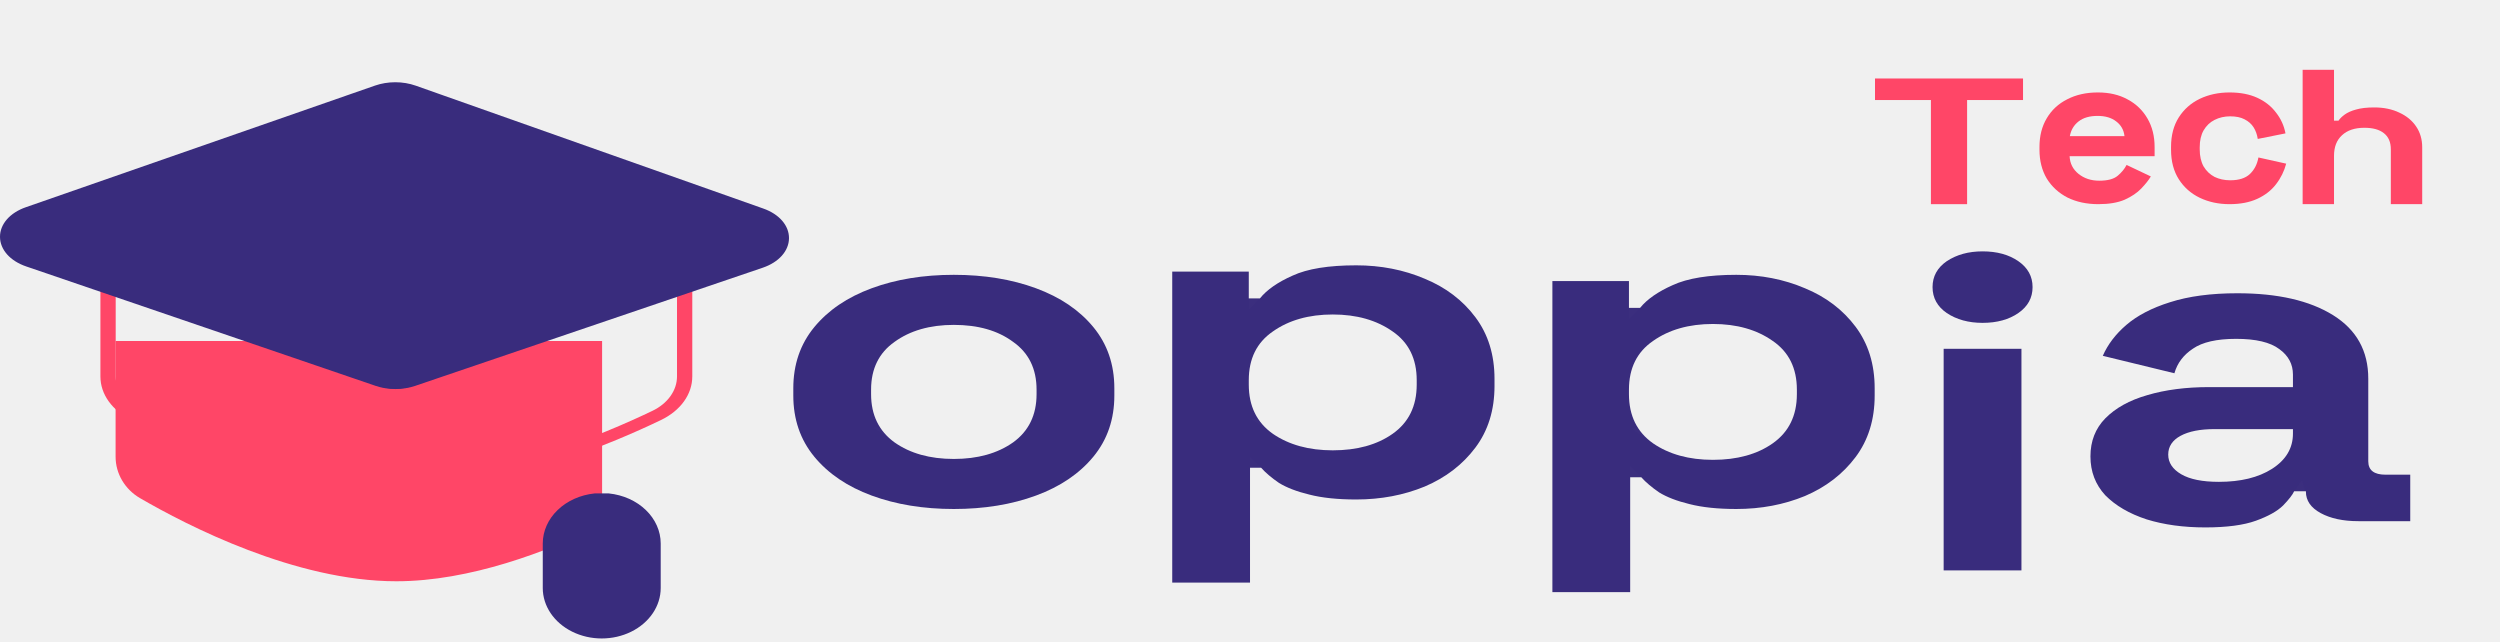
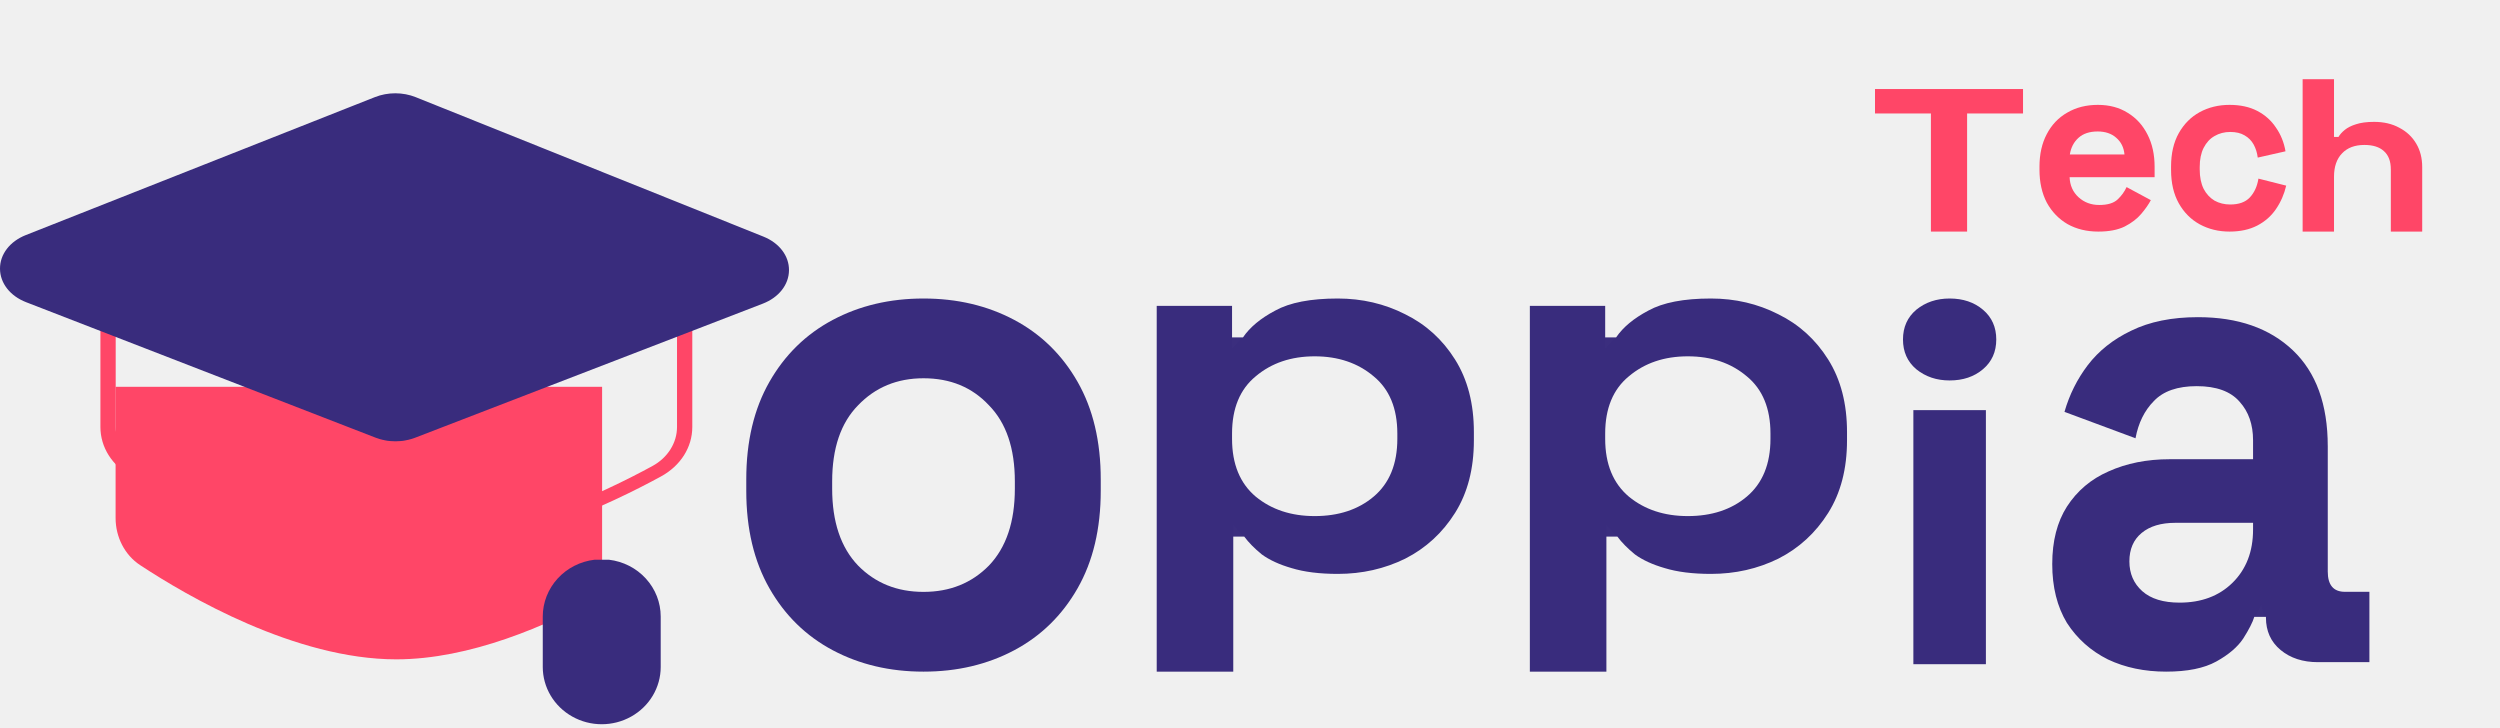
- <svg xmlns="http://www.w3.org/2000/svg" width="152" height="39" viewBox="0 0 152 39" fill="none">
-   <path d="M36.608 20.733V31.918C33.273 33.541 28.563 35.341 24.093 35.341C17.966 35.341 11.39 31.959 8.515 30.288C7.59 29.75 7.028 28.795 7.028 27.768V20.733H36.608Z" fill="#FF4667" />
-   <path d="M36.155 30C35.286 30.09 34.485 30.449 33.904 31.01C33.322 31.571 33.001 32.294 33 33.044V35.749C33 36.846 33.683 37.859 34.793 38.407C35.902 38.956 37.269 38.956 38.378 38.407C39.487 37.859 40.171 36.846 40.171 35.749V33.044C40.17 32.294 39.849 31.571 39.267 31.01C38.686 30.449 37.885 30.09 37.016 30" fill="#392C7D" />
-   <path d="M41.162 17.081V22.888C41.162 23.739 40.6 24.529 39.675 24.975C36.801 26.359 30.226 29.161 24.098 29.161C17.971 29.161 11.395 26.359 8.521 24.975C7.596 24.529 7.034 23.739 7.034 22.888V17.081H41.162ZM42.091 16.406H6.105V22.888C6.105 23.973 6.817 24.964 8.008 25.538C9.522 26.267 11.916 27.322 14.72 28.206C18.148 29.288 21.303 29.836 24.098 29.836C26.893 29.836 30.048 29.288 33.477 28.206C36.281 27.322 38.674 26.267 40.188 25.538C41.38 24.964 42.091 23.973 42.091 22.888V16.406Z" fill="#FF4667" />
-   <path d="M45.778 16.311L25.14 23.453C24.445 23.694 23.638 23.693 22.944 23.452L2.193 16.232C0.27 15.563 0.259 13.575 2.176 12.895L22.916 5.54C23.626 5.288 24.456 5.29 25.165 5.545L45.814 12.977C47.721 13.664 47.7 15.646 45.778 16.311Z" fill="#392C7D" />
-   <path d="M24.033 5.663C24.318 5.663 24.602 5.709 24.864 5.802L46.002 13.275C47.401 13.77 47.386 15.199 45.976 15.679L24.846 22.861C24.592 22.948 24.317 22.991 24.042 22.991C23.765 22.991 23.489 22.948 23.234 22.86L1.992 15.601C0.58 15.118 0.573 13.685 1.979 13.195L23.213 5.798C23.472 5.708 23.753 5.663 24.033 5.663ZM24.033 5C23.61 5 23.186 5.07 22.806 5.202L1.572 12.599C0.598 12.938 -0.004 13.63 2.04246e-05 14.403C0.004 15.177 0.614 15.865 1.591 16.199L22.833 23.458C23.208 23.587 23.626 23.654 24.042 23.654C24.455 23.654 24.872 23.587 25.245 23.46L46.375 16.277C47.351 15.945 47.963 15.26 47.971 14.488C47.979 13.716 47.383 13.024 46.414 12.681L25.276 5.208C24.892 5.072 24.462 5 24.033 5Z" fill="#392C7D" />
-   <path d="M57.992 30.947C56.141 30.947 54.477 30.675 53 30.131C51.524 29.588 50.36 28.8 49.509 27.768C48.658 26.735 48.233 25.494 48.233 24.045V23.611C48.233 22.162 48.658 20.921 49.509 19.888C50.36 18.856 51.524 18.068 53 17.525C54.477 16.981 56.141 16.709 57.992 16.709C59.844 16.709 61.508 16.981 62.985 17.525C64.461 18.068 65.625 18.856 66.476 19.888C67.327 20.921 67.752 22.162 67.752 23.611V24.045C67.752 25.494 67.327 26.735 66.476 27.768C65.625 28.8 64.461 29.588 62.985 30.131C61.508 30.675 59.844 30.947 57.992 30.947ZM57.992 27.904C59.444 27.904 60.645 27.568 61.596 26.898C62.547 26.21 63.023 25.232 63.023 23.964V23.692C63.023 22.424 62.547 21.455 61.596 20.785C60.67 20.097 59.469 19.753 57.992 19.753C56.541 19.753 55.34 20.097 54.389 20.785C53.438 21.455 52.962 22.424 52.962 23.692V23.964C52.962 25.232 53.438 26.21 54.389 26.898C55.34 27.568 56.541 27.904 57.992 27.904Z" fill="#392C7D" />
-   <path d="M57.993 16.209C59.893 16.209 61.617 16.488 63.158 17.055C64.703 17.624 65.945 18.459 66.862 19.571C67.793 20.7 68.252 22.056 68.252 23.611V24.045C68.252 25.6 67.793 26.956 66.862 28.085C65.945 29.198 64.703 30.032 63.158 30.601C61.617 31.168 59.893 31.447 57.993 31.447C56.092 31.447 54.368 31.168 52.828 30.601C51.283 30.032 50.04 29.198 49.123 28.085C48.193 26.956 47.733 25.6 47.733 24.045V23.611C47.733 22.056 48.193 20.7 49.123 19.571C50.04 18.459 51.283 17.624 52.828 17.055C54.368 16.488 56.092 16.209 57.993 16.209ZM57.993 20.252C56.621 20.252 55.529 20.577 54.682 21.19L54.677 21.194C53.873 21.761 53.462 22.57 53.462 23.692V23.963C53.462 25.086 53.873 25.907 54.682 26.493H54.681C55.528 27.088 56.621 27.404 57.993 27.404C59.364 27.404 60.456 27.088 61.303 26.493L61.45 26.38C62.162 25.803 62.523 25.016 62.523 23.963V23.692C62.523 22.57 62.113 21.761 61.308 21.194L61.297 21.186V21.185C60.479 20.577 59.391 20.252 57.993 20.252Z" stroke="white" stroke-opacity="0.01" />
-   <path d="M71.272 35.423V16.512H75.926V18.143H76.602C77.027 17.617 77.69 17.155 78.591 16.757C79.492 16.34 80.781 16.132 82.458 16.132C83.959 16.132 85.348 16.404 86.624 16.947C87.9 17.473 88.927 18.251 89.702 19.284C90.478 20.316 90.866 21.566 90.866 23.033V23.468C90.866 24.935 90.478 26.185 89.702 27.217C88.927 28.25 87.9 29.038 86.624 29.581C85.348 30.106 83.959 30.369 82.458 30.369C81.332 30.369 80.381 30.27 79.605 30.07C78.854 29.889 78.241 29.654 77.766 29.364C77.315 29.056 76.952 28.748 76.677 28.44H76.001V35.423H71.272ZM81.031 27.38C82.508 27.38 83.721 27.045 84.672 26.375C85.648 25.687 86.136 24.691 86.136 23.386V23.115C86.136 21.811 85.648 20.823 84.672 20.153C83.696 19.465 82.483 19.121 81.031 19.121C79.58 19.121 78.366 19.465 77.39 20.153C76.414 20.823 75.926 21.811 75.926 23.115V23.386C75.926 24.691 76.414 25.687 77.39 26.375C78.366 27.045 79.58 27.38 81.031 27.38Z" fill="#392C7D" />
-   <path d="M82.458 15.632C84.019 15.632 85.472 15.915 86.814 16.485H86.814C88.168 17.042 89.269 17.874 90.103 18.984C90.952 20.114 91.366 21.474 91.366 23.033V23.468C91.366 25.028 90.952 26.387 90.103 27.518C89.27 28.626 88.171 29.466 86.82 30.041L86.814 30.043C85.473 30.595 84.019 30.869 82.458 30.869C81.305 30.869 80.309 30.768 79.481 30.555V30.554C78.7 30.365 78.037 30.114 77.505 29.79L77.494 29.784L77.483 29.777C77.104 29.517 76.776 29.251 76.501 28.978V35.923H70.772V16.013H76.426V17.588C76.908 17.087 77.569 16.663 78.382 16.303L78.573 16.22C79.552 15.817 80.859 15.632 82.458 15.632ZM81.031 19.62C79.661 19.62 78.553 19.945 77.679 20.562L77.673 20.566C76.848 21.132 76.426 21.956 76.426 23.114V23.386C76.426 24.545 76.849 25.381 77.679 25.966H77.678C78.552 26.565 79.66 26.88 81.031 26.88C82.432 26.88 83.537 26.562 84.384 25.966C85.213 25.381 85.637 24.545 85.637 23.386V23.114C85.637 21.956 85.214 21.132 84.39 20.566L84.384 20.562C83.509 19.945 82.402 19.62 81.031 19.62Z" stroke="white" stroke-opacity="0.01" />
-   <path d="M94.385 36V17.09H99.04V18.72H99.715C100.141 18.195 100.804 17.733 101.705 17.334C102.606 16.918 103.894 16.709 105.571 16.709C107.073 16.709 108.462 16.981 109.738 17.525C111.014 18.05 112.04 18.829 112.816 19.861C113.592 20.894 113.98 22.143 113.98 23.611V24.045C113.98 25.512 113.592 26.762 112.816 27.795C112.04 28.827 111.014 29.615 109.738 30.159C108.462 30.684 107.073 30.947 105.571 30.947C104.445 30.947 103.494 30.847 102.718 30.648C101.968 30.466 101.354 30.231 100.879 29.941C100.429 29.633 100.066 29.325 99.79 29.017H99.115V36H94.385ZM104.145 27.958C105.621 27.958 106.835 27.623 107.786 26.953C108.762 26.264 109.25 25.268 109.25 23.964V23.692C109.25 22.388 108.762 21.401 107.786 20.731C106.81 20.042 105.596 19.698 104.145 19.698C102.693 19.698 101.48 20.042 100.504 20.731C99.528 21.401 99.04 22.388 99.04 23.692V23.964C99.04 25.268 99.528 26.264 100.504 26.953C101.48 27.623 102.693 27.958 104.145 27.958Z" fill="#392C7D" />
-   <path d="M105.572 16.209C107.132 16.209 108.586 16.492 109.927 17.062H109.928C111.281 17.619 112.383 18.452 113.216 19.561C114.065 20.692 114.48 22.051 114.48 23.611V24.045C114.48 25.605 114.066 26.965 113.216 28.095C112.384 29.203 111.285 30.044 109.934 30.619L109.928 30.621C108.586 31.173 107.132 31.447 105.572 31.447C104.419 31.447 103.423 31.345 102.594 31.132V31.131C101.814 30.943 101.15 30.692 100.618 30.368L100.608 30.362L100.597 30.354C100.218 30.095 99.889 29.828 99.615 29.555V36.501H93.885V16.59H99.539V18.166C100.021 17.665 100.683 17.241 101.495 16.88L101.687 16.797C102.665 16.395 103.973 16.209 105.572 16.209ZM104.145 20.198C102.774 20.198 101.667 20.522 100.792 21.139L100.786 21.143C99.962 21.709 99.539 22.533 99.539 23.692V23.963C99.539 25.122 99.963 25.959 100.792 26.544H100.791C101.666 27.143 102.774 27.457 104.145 27.457C105.546 27.457 106.651 27.14 107.497 26.544C108.327 25.959 108.75 25.122 108.75 23.963V23.692C108.75 22.533 108.328 21.709 107.503 21.143L107.497 21.139C106.622 20.522 105.515 20.198 104.145 20.198Z" stroke="white" stroke-opacity="0.01" />
-   <path d="M118.174 34.682V21.206H122.904V34.682H118.174ZM120.539 19.63C119.688 19.63 118.963 19.431 118.362 19.032C117.786 18.634 117.499 18.109 117.499 17.456C117.499 16.805 117.786 16.279 118.362 15.881C118.963 15.482 119.688 15.283 120.539 15.283C121.415 15.283 122.141 15.482 122.716 15.881C123.292 16.279 123.58 16.805 123.58 17.456C123.58 18.109 123.292 18.634 122.716 19.032C122.141 19.431 121.415 19.63 120.539 19.63Z" fill="#392C7D" />
-   <path d="M123.404 20.706V35.182H117.674V20.706H123.404ZM120.539 14.783C121.49 14.783 122.323 15 123.001 15.47C123.699 15.953 124.08 16.627 124.08 17.457C124.08 18.287 123.699 18.959 123.001 19.443C122.323 19.913 121.491 20.131 120.539 20.131C119.608 20.131 118.782 19.911 118.086 19.449L118.078 19.443C117.379 18.959 116.999 18.287 116.999 17.457C116.999 16.627 117.379 15.953 118.078 15.47L118.086 15.464L118.353 15.303C118.99 14.951 119.724 14.783 120.539 14.783Z" stroke="white" stroke-opacity="0.01" />
-   <path d="M134.081 32.067C132.754 32.067 131.566 31.904 130.515 31.578C129.464 31.234 128.625 30.745 128 30.111C127.399 29.459 127.099 28.671 127.099 27.747C127.099 26.823 127.399 26.054 128 25.438C128.625 24.804 129.476 24.333 130.552 24.025C131.653 23.699 132.905 23.536 134.306 23.536H139.411V22.775C139.411 22.141 139.136 21.625 138.585 21.227C138.035 20.81 137.159 20.602 135.958 20.602C134.781 20.602 133.906 20.801 133.33 21.199C132.754 21.58 132.379 22.078 132.204 22.694L127.85 21.634C128.15 20.946 128.625 20.321 129.276 19.759C129.952 19.18 130.84 18.718 131.941 18.374C133.067 18.012 134.431 17.83 136.033 17.83C138.485 17.83 140.425 18.274 141.851 19.162C143.277 20.049 143.991 21.335 143.991 23.02V28.046C143.991 28.59 144.341 28.861 145.042 28.861H146.543V31.687H143.39C142.464 31.687 141.701 31.524 141.1 31.198C140.5 30.872 140.199 30.437 140.199 29.894V29.867H139.486C139.386 30.084 139.161 30.374 138.81 30.736C138.46 31.08 137.91 31.388 137.159 31.66C136.408 31.931 135.382 32.067 134.081 32.067ZM134.907 29.296C136.233 29.296 137.309 29.033 138.135 28.508C138.986 27.965 139.411 27.249 139.411 26.362V26.09H134.644C133.768 26.09 133.08 26.226 132.579 26.497C132.079 26.769 131.828 27.15 131.828 27.639C131.828 28.128 132.091 28.526 132.617 28.834C133.142 29.142 133.906 29.296 134.907 29.296Z" fill="#392C7D" />
-   <path d="M136.032 17.33C138.538 17.33 140.581 17.783 142.115 18.738C143.689 19.717 144.49 21.163 144.49 23.02V28.046C144.49 28.201 144.534 28.242 144.56 28.262C144.609 28.3 144.742 28.361 145.041 28.362H147.043V32.187H143.39C142.409 32.187 141.557 32.014 140.861 31.637C140.305 31.335 139.91 30.915 139.763 30.375C139.613 30.595 139.411 30.834 139.17 31.083L139.161 31.093C138.737 31.509 138.11 31.848 137.329 32.13C136.501 32.43 135.408 32.568 134.081 32.568C132.715 32.568 131.474 32.4 130.366 32.056L130.359 32.054V32.053C129.251 31.69 128.337 31.165 127.644 30.462L127.638 30.456L127.632 30.45C126.943 29.701 126.599 28.791 126.599 27.747C126.599 26.704 126.943 25.806 127.642 25.089L127.644 25.087C128.342 24.379 129.274 23.871 130.41 23.545L130.851 23.425C131.252 23.325 131.67 23.245 132.104 23.184L132.086 23.18L127.732 22.12L127.153 21.98L127.391 21.434C127.725 20.668 128.25 19.984 128.949 19.381L128.95 19.38C129.69 18.746 130.642 18.256 131.788 17.898L132.245 17.764C133.336 17.472 134.601 17.33 136.032 17.33ZM134.644 26.59C133.81 26.59 133.216 26.721 132.818 26.937C132.446 27.138 132.328 27.367 132.328 27.639C132.328 27.905 132.454 28.159 132.869 28.403C133.284 28.645 133.943 28.796 134.906 28.796C136.17 28.796 137.144 28.545 137.866 28.086C138.514 27.672 138.834 27.179 138.898 26.59H134.644ZM135.957 21.102C134.821 21.102 134.067 21.297 133.614 21.611L133.606 21.616C133.121 21.936 132.825 22.339 132.685 22.83L132.601 23.122C133.145 23.065 133.714 23.036 134.306 23.036H138.911V22.776C138.911 22.315 138.724 21.944 138.292 21.631L138.283 21.625C137.863 21.308 137.121 21.102 135.957 21.102Z" stroke="white" stroke-opacity="0.01" />
-   <path d="M117.4 12.413V6.082H114V4.772H123V6.082H119.6V12.413H117.4Z" fill="#FF4667" />
-   <path d="M127.579 12.413C126.873 12.413 126.247 12.279 125.703 12.011C125.169 11.735 124.749 11.35 124.444 10.858C124.148 10.357 124 9.769 124 9.095V8.939C124 8.265 124.148 7.682 124.444 7.189C124.74 6.688 125.155 6.304 125.689 6.036C126.224 5.759 126.844 5.621 127.55 5.621C128.247 5.621 128.853 5.763 129.368 6.049C129.883 6.325 130.284 6.714 130.571 7.215C130.857 7.708 131 8.283 131 8.939V9.497H125.832C125.851 9.937 126.033 10.296 126.376 10.573C126.72 10.849 127.14 10.987 127.636 10.987C128.142 10.987 128.514 10.888 128.753 10.689C128.991 10.491 129.172 10.27 129.297 10.028L130.771 10.728C130.637 10.953 130.442 11.199 130.184 11.467C129.936 11.726 129.602 11.951 129.182 12.141C128.762 12.323 128.228 12.413 127.579 12.413ZM125.847 8.278H129.168C129.13 7.907 128.963 7.608 128.667 7.384C128.38 7.159 128.003 7.047 127.536 7.047C127.049 7.047 126.663 7.159 126.376 7.384C126.09 7.608 125.913 7.907 125.847 8.278Z" fill="#FF4667" />
-   <path d="M135.555 12.413C134.891 12.413 134.287 12.284 133.743 12.024C133.208 11.765 132.784 11.389 132.47 10.897C132.157 10.404 132 9.808 132 9.108V8.926C132 8.226 132.157 7.63 132.47 7.137C132.784 6.645 133.208 6.269 133.743 6.01C134.287 5.75 134.891 5.621 135.555 5.621C136.21 5.621 136.773 5.729 137.243 5.945C137.713 6.161 138.092 6.459 138.377 6.839C138.673 7.211 138.866 7.634 138.958 8.11L137.271 8.447C137.234 8.187 137.151 7.954 137.022 7.747C136.893 7.539 136.708 7.375 136.468 7.254C136.238 7.133 135.947 7.073 135.597 7.073C135.246 7.073 134.928 7.146 134.642 7.293C134.366 7.431 134.144 7.643 133.978 7.928C133.821 8.205 133.743 8.546 133.743 8.952V9.082C133.743 9.488 133.821 9.834 133.978 10.119C134.144 10.396 134.366 10.607 134.642 10.754C134.928 10.892 135.246 10.961 135.597 10.961C136.123 10.961 136.519 10.836 136.787 10.586C137.063 10.326 137.238 9.989 137.312 9.574L139 9.95C138.88 10.408 138.673 10.828 138.377 11.208C138.092 11.579 137.713 11.873 137.243 12.089C136.773 12.305 136.21 12.413 135.555 12.413Z" fill="#FF4667" />
-   <path d="M140 12.413V4.245H141.908V7.338H142.181C142.262 7.213 142.388 7.089 142.56 6.964C142.731 6.84 142.958 6.739 143.241 6.661C143.534 6.575 143.903 6.532 144.347 6.532C144.932 6.532 145.442 6.637 145.877 6.847C146.321 7.05 146.664 7.334 146.907 7.699C147.149 8.057 147.27 8.477 147.27 8.959V12.413H145.362V9.076C145.362 8.64 145.22 8.314 144.938 8.096C144.665 7.878 144.271 7.769 143.756 7.769C143.171 7.769 142.716 7.921 142.393 8.224C142.07 8.52 141.908 8.936 141.908 9.473V12.413H140Z" fill="#FF4667" />
+ <svg xmlns="http://www.w3.org/2000/svg" width="134" height="39" viewBox="0 0 134 39" fill="none">
+   <path d="M32.273 20.733V31.918C29.332 33.541 25.181 35.341 21.24 35.341C15.838 35.341 10.041 31.959 7.507 30.288C6.691 29.75 6.196 28.795 6.196 27.768V20.733H32.273Z" fill="#FF4667" />
+   <path d="M31.874 30C31.107 30.09 30.401 30.449 29.889 31.01C29.377 31.571 29.093 32.294 29.092 33.044V35.749C29.092 36.846 29.695 37.859 30.673 38.407C31.651 38.956 32.856 38.956 33.834 38.407C34.812 37.859 35.414 36.846 35.414 35.749V33.044C35.413 32.294 35.13 31.571 34.617 31.01C34.105 30.449 33.399 30.09 32.633 30" fill="#392C7D" />
+   <path d="M36.288 17.081V22.888C36.288 23.739 35.792 24.529 34.977 24.975C32.443 26.359 26.646 29.161 21.244 29.161C15.843 29.161 10.046 26.359 7.512 24.975C6.696 24.529 6.201 23.739 6.201 22.888V17.081H36.288ZM37.107 16.406H5.382V22.888C5.382 23.973 6.009 24.964 7.06 25.538C8.395 26.267 10.505 27.322 12.977 28.206C15.999 29.288 18.781 29.836 21.244 29.836C23.708 29.836 26.49 29.288 29.512 28.206C31.984 27.322 34.094 26.267 35.429 25.538C36.48 24.964 37.107 23.973 37.107 22.888V16.406Z" fill="#FF4667" />
+   <path d="M40.357 16.311L22.163 23.453C21.55 23.694 20.839 23.693 20.227 23.452L1.933 16.232C0.238 15.563 0.229 13.575 1.918 12.895L20.202 5.54C20.828 5.288 21.56 5.29 22.185 5.545L40.389 12.977C42.07 13.664 42.051 15.646 40.357 16.311Z" fill="#392C7D" />
+   <path d="M21.187 5.663C21.438 5.663 21.689 5.709 21.919 5.802L40.554 13.275C41.788 13.77 41.775 15.199 40.531 15.679L21.904 22.861C21.68 22.948 21.437 22.991 21.195 22.991C20.951 22.991 20.708 22.948 20.483 22.86L1.756 15.601C0.511 15.118 0.505 13.685 1.745 13.195L20.464 5.798C20.692 5.708 20.94 5.663 21.187 5.663ZM21.187 5C20.814 5 20.44 5.07 20.105 5.202L1.386 12.599C0.527 12.938 -0.004 13.63 1.80059e-05 14.403C0.004 15.177 0.541 15.865 1.403 16.199L20.129 23.458C20.46 23.587 20.828 23.654 21.195 23.654C21.559 23.654 21.926 23.587 22.256 23.46L40.883 16.277C41.744 15.945 42.283 15.26 42.29 14.488C42.298 13.716 41.772 13.024 40.917 12.681L22.283 5.208C21.944 5.072 21.565 5 21.187 5Z" fill="#392C7D" />
+   <path d="M49.5 36C47.697 36 46.078 35.618 44.64 34.855C43.203 34.092 42.071 32.985 41.242 31.534C40.414 30.084 40 28.341 40 26.305V25.695C40 23.659 40.414 21.916 41.242 20.466C42.071 19.015 43.203 17.908 44.64 17.145C46.078 16.382 47.697 16 49.5 16C51.303 16 52.922 16.382 54.36 17.145C55.797 17.908 56.929 19.015 57.758 20.466C58.586 21.916 59 23.659 59 25.695V26.305C59 28.341 58.586 30.084 57.758 31.534C56.929 32.985 55.797 34.092 54.36 34.855C52.922 35.618 51.303 36 49.5 36ZM49.5 31.725C50.913 31.725 52.082 31.255 53.008 30.313C53.933 29.346 54.396 27.972 54.396 26.191V25.809C54.396 24.028 53.933 22.667 53.008 21.725C52.106 20.758 50.937 20.275 49.5 20.275C48.087 20.275 46.918 20.758 45.992 21.725C45.067 22.667 44.604 24.028 44.604 25.809V26.191C44.604 27.972 45.067 29.346 45.992 30.313C46.918 31.255 48.087 31.725 49.5 31.725Z" fill="#392C7D" />
+   <path d="M49.5 15.5C51.375 15.5 53.077 15.898 54.594 16.703C56.117 17.512 57.318 18.688 58.191 20.218C59.071 21.759 59.5 23.591 59.5 25.694V26.306C59.5 28.409 59.071 30.241 58.191 31.782C57.318 33.312 56.117 34.488 54.594 35.297C53.077 36.102 51.375 36.5 49.5 36.5C47.625 36.5 45.923 36.102 44.406 35.297C42.883 34.488 41.682 33.312 40.809 31.782C39.929 30.241 39.5 28.409 39.5 26.306V25.694C39.5 23.591 39.929 21.759 40.809 20.218C41.682 18.688 42.883 17.512 44.406 16.703C45.923 15.898 47.625 15.5 49.5 15.5ZM49.5 20.774C48.295 20.774 47.309 21.156 46.511 21.914L46.349 22.076C45.544 22.895 45.103 24.113 45.103 25.81V26.19C45.103 27.886 45.543 29.12 46.353 29.967H46.352C47.176 30.803 48.213 31.226 49.5 31.226C50.787 31.226 51.823 30.802 52.647 29.967C53.457 29.12 53.897 27.886 53.897 26.19V25.81C53.897 24.113 53.456 22.895 52.651 22.076L52.642 22.066C51.844 21.21 50.812 20.774 49.5 20.774Z" stroke="white" stroke-opacity="0.01" />
+   <path d="M62 36V16.394H66.038V18.084H66.624C66.994 17.54 67.569 17.061 68.351 16.648C69.132 16.216 70.25 16 71.705 16C73.008 16 74.213 16.282 75.32 16.845C76.427 17.39 77.317 18.197 77.99 19.268C78.663 20.338 79 21.634 79 23.155V23.606C79 25.127 78.663 26.422 77.99 27.493C77.317 28.563 76.427 29.38 75.32 29.944C74.213 30.488 73.008 30.761 71.705 30.761C70.728 30.761 69.903 30.657 69.23 30.451C68.579 30.263 68.047 30.019 67.634 29.718C67.243 29.399 66.928 29.08 66.69 28.761H66.103V36H62ZM70.467 27.662C71.748 27.662 72.801 27.315 73.626 26.62C74.473 25.906 74.897 24.873 74.897 23.521V23.239C74.897 21.887 74.473 20.864 73.626 20.169C72.78 19.455 71.727 19.099 70.467 19.099C69.208 19.099 68.155 19.455 67.308 20.169C66.462 20.864 66.038 21.887 66.038 23.239V23.521C66.038 24.873 66.462 25.906 67.308 26.62C68.155 27.315 69.208 27.662 70.467 27.662Z" fill="#392C7D" />
+   <path d="M71.705 15.5C73.08 15.5 74.362 15.798 75.541 16.396L75.762 16.51C76.852 17.093 77.738 17.926 78.414 19.001C79.147 20.166 79.5 21.559 79.5 23.155V23.605C79.5 25.201 79.146 26.594 78.414 27.759C77.694 28.904 76.736 29.785 75.547 30.39L75.541 30.393C74.361 30.973 73.08 31.261 71.705 31.261C70.696 31.261 69.818 31.154 69.083 30.929V30.928C68.397 30.729 67.81 30.465 67.34 30.122L67.328 30.114L67.317 30.105C67.049 29.886 66.812 29.661 66.603 29.434V36.5H61.5V15.895H66.538V17.389C66.943 16.939 67.471 16.548 68.108 16.21C68.997 15.719 70.213 15.5 71.705 15.5ZM70.468 19.599C69.309 19.599 68.375 19.924 67.631 20.552L67.626 20.556C66.922 21.134 66.538 21.998 66.538 23.239V23.521C66.538 24.761 66.921 25.639 67.63 26.236C68.373 26.845 69.308 27.162 70.468 27.162C71.654 27.162 72.586 26.843 73.305 26.237L73.434 26.122C74.06 25.529 74.396 24.684 74.397 23.521V23.239C74.396 21.999 74.014 21.134 73.31 20.556L73.304 20.552V20.551C72.56 19.924 71.626 19.599 70.468 19.599Z" stroke="white" stroke-opacity="0.01" />
+   <path d="M82 36V16.394H86.038V18.084H86.624C86.994 17.54 87.569 17.061 88.351 16.648C89.132 16.216 90.25 16 91.705 16C93.008 16 94.213 16.282 95.32 16.845C96.427 17.39 97.317 18.197 97.99 19.268C98.663 20.338 99 21.634 99 23.155V23.606C99 25.127 98.663 26.422 97.99 27.493C97.317 28.563 96.427 29.38 95.32 29.944C94.213 30.488 93.008 30.761 91.705 30.761C90.728 30.761 89.903 30.657 89.23 30.451C88.579 30.263 88.047 30.019 87.634 29.718C87.243 29.399 86.928 29.08 86.69 28.761H86.103V36H82ZM90.467 27.662C91.748 27.662 92.801 27.315 93.626 26.62C94.473 25.906 94.897 24.873 94.897 23.521V23.239C94.897 21.887 94.473 20.864 93.626 20.169C92.78 19.455 91.727 19.099 90.467 19.099C89.208 19.099 88.155 19.455 87.308 20.169C86.462 20.864 86.038 21.887 86.038 23.239V23.521C86.038 24.873 86.462 25.906 87.308 26.62C88.155 27.315 89.208 27.662 90.467 27.662Z" fill="#392C7D" />
+   <path d="M91.705 15.5C93.08 15.5 94.362 15.798 95.541 16.396L95.762 16.51C96.852 17.093 97.738 17.926 98.414 19.001C99.147 20.166 99.5 21.559 99.5 23.155V23.605C99.5 25.201 99.146 26.594 98.414 27.759C97.694 28.904 96.736 29.785 95.547 30.39L95.541 30.393C94.361 30.973 93.08 31.261 91.705 31.261C90.696 31.261 89.818 31.154 89.083 30.929V30.928C88.397 30.729 87.81 30.465 87.34 30.122L87.328 30.114L87.317 30.105C87.049 29.886 86.812 29.661 86.603 29.434V36.5H81.5V15.895H86.538V17.389C86.943 16.939 87.471 16.548 88.108 16.21C88.997 15.719 90.213 15.5 91.705 15.5ZM90.468 19.599C89.309 19.599 88.375 19.924 87.631 20.552L87.626 20.556C86.922 21.134 86.538 21.998 86.538 23.239V23.521C86.538 24.761 86.921 25.639 87.63 26.236C88.373 26.845 89.308 27.162 90.468 27.162C91.654 27.162 92.586 26.843 93.305 26.237L93.434 26.122C94.06 25.529 94.396 24.684 94.397 23.521V23.239C94.396 21.999 94.014 21.134 93.31 20.556L93.304 20.552V20.551C92.56 19.924 91.626 19.599 90.468 19.599Z" stroke="white" stroke-opacity="0.01" />
+   <path d="M102.556 35.6V21.984H106.444V35.6H102.556ZM104.5 20.392C103.8 20.392 103.204 20.191 102.71 19.788C102.237 19.386 102 18.855 102 18.196C102 17.537 102.237 17.006 102.71 16.604C103.204 16.201 103.8 16 104.5 16C105.22 16 105.817 16.201 106.29 16.604C106.763 17.006 107 17.537 107 18.196C107 18.855 106.763 19.386 106.29 19.788C105.817 20.191 105.22 20.392 104.5 20.392Z" fill="#392C7D" />
+   <path d="M106.944 21.484V36.1H102.056V21.484H106.944ZM104.5 15.5C105.319 15.5 106.036 15.731 106.614 16.223C107.207 16.727 107.5 17.401 107.5 18.196C107.5 18.991 107.206 19.665 106.614 20.169C106.036 20.66 105.319 20.893 104.5 20.893C103.697 20.893 102.986 20.658 102.394 20.176L102.386 20.169C101.794 19.665 101.5 18.991 101.5 18.196C101.5 17.401 101.793 16.727 102.386 16.223L102.394 16.217C102.986 15.734 103.697 15.5 104.5 15.5Z" stroke="white" stroke-opacity="0.01" />
+   <path d="M116.104 36C114.945 36 113.905 35.782 112.986 35.347C112.068 34.888 111.335 34.235 110.788 33.389C110.263 32.519 110 31.468 110 30.235C110 29.002 110.263 27.975 110.788 27.153C111.335 26.307 112.079 25.678 113.019 25.267C113.982 24.832 115.076 24.614 116.301 24.614H120.764V23.599C120.764 22.753 120.524 22.064 120.042 21.532C119.561 20.977 118.795 20.698 117.745 20.698C116.717 20.698 115.951 20.964 115.448 21.496C114.945 22.004 114.616 22.669 114.463 23.491L110.656 22.076C110.919 21.158 111.335 20.324 111.903 19.574C112.494 18.801 113.271 18.184 114.234 17.725C115.218 17.242 116.411 17 117.811 17C119.955 17 121.651 17.592 122.898 18.777C124.145 19.961 124.768 21.677 124.768 23.926V30.634C124.768 31.359 125.075 31.721 125.687 31.721H127V35.492H124.243C123.434 35.492 122.766 35.275 122.241 34.84C121.716 34.405 121.454 33.824 121.454 33.099V33.063H120.83C120.743 33.353 120.546 33.74 120.239 34.223C119.933 34.683 119.452 35.093 118.795 35.456C118.139 35.819 117.242 36 116.104 36ZM116.826 32.301C117.986 32.301 118.927 31.951 119.649 31.25C120.393 30.525 120.764 29.57 120.764 28.386V28.023H116.597C115.831 28.023 115.229 28.204 114.792 28.567C114.354 28.929 114.135 29.437 114.135 30.09C114.135 30.742 114.365 31.274 114.824 31.685C115.284 32.096 115.951 32.301 116.826 32.301Z" fill="#392C7D" />
+   <path d="M117.811 16.5C120.05 16.5 121.881 17.121 123.242 18.414C124.617 19.72 125.269 21.585 125.269 23.926V30.634C125.269 30.938 125.334 31.073 125.38 31.127C125.412 31.165 125.483 31.222 125.688 31.222H127.5V35.992H124.243C123.34 35.992 122.553 35.747 121.922 35.225C121.468 34.849 121.176 34.38 121.041 33.837C120.936 34.04 120.809 34.259 120.662 34.491L120.655 34.501C120.292 35.046 119.74 35.505 119.037 35.894C118.278 36.313 117.286 36.5 116.104 36.5C114.881 36.5 113.767 36.27 112.772 35.799L112.763 35.795C111.766 35.297 110.965 34.584 110.368 33.661L110.363 33.654L110.359 33.648C109.778 32.684 109.5 31.539 109.5 30.234C109.5 28.931 109.778 27.805 110.366 26.884L110.368 26.881C110.894 26.067 111.589 25.436 112.443 24.989L112.819 24.809C113.855 24.342 115.018 24.114 116.301 24.114H120.265V23.6C120.265 22.854 120.055 22.292 119.672 21.868L119.664 21.859C119.313 21.454 118.714 21.198 117.745 21.198C116.798 21.198 116.187 21.443 115.812 21.84L115.803 21.849C115.382 22.274 115.093 22.842 114.955 23.582L114.846 24.166L114.289 23.959L110.482 22.545L110.049 22.384L110.176 21.939C110.455 20.962 110.898 20.072 111.505 19.273L111.506 19.27C112.069 18.534 112.784 17.933 113.642 17.466L114.019 17.273C115.087 16.75 116.357 16.5 117.811 16.5ZM116.597 28.523C115.907 28.523 115.431 28.686 115.11 28.952C114.805 29.205 114.635 29.561 114.635 30.09C114.635 30.61 114.811 31.003 115.157 31.312C115.493 31.613 116.023 31.802 116.826 31.802C117.877 31.802 118.685 31.488 119.3 30.892L119.415 30.773C119.948 30.198 120.236 29.46 120.262 28.523H116.597Z" stroke="white" stroke-opacity="0.01" />
+   <path d="M103.497 12.413V6.082H100.5V4.772H108.434V6.082H105.437V12.413H103.497Z" fill="#FF4667" />
+   <path d="M112.471 12.413C111.848 12.413 111.297 12.279 110.818 12.011C110.346 11.735 109.976 11.35 109.707 10.858C109.446 10.357 109.316 9.769 109.316 9.095V8.939C109.316 8.265 109.446 7.682 109.707 7.189C109.968 6.688 110.334 6.304 110.805 6.036C111.276 5.759 111.823 5.621 112.445 5.621C113.06 5.621 113.594 5.763 114.048 6.049C114.503 6.325 114.856 6.714 115.108 7.215C115.361 7.708 115.487 8.283 115.487 8.939V9.497H110.931C110.948 9.937 111.108 10.296 111.411 10.573C111.714 10.849 112.084 10.987 112.521 10.987C112.967 10.987 113.295 10.888 113.506 10.689C113.716 10.491 113.876 10.27 113.985 10.028L115.285 10.728C115.167 10.953 114.995 11.199 114.768 11.467C114.549 11.726 114.254 11.951 113.884 12.141C113.514 12.323 113.043 12.413 112.471 12.413ZM110.944 8.278H113.872C113.838 7.907 113.691 7.608 113.43 7.384C113.177 7.159 112.845 7.047 112.433 7.047C112.004 7.047 111.663 7.159 111.411 7.384C111.158 7.608 111.003 7.907 110.944 8.278Z" fill="#FF4667" />
+   <path d="M119.503 12.413C118.917 12.413 118.385 12.284 117.905 12.024C117.434 11.765 117.06 11.389 116.783 10.897C116.507 10.404 116.369 9.808 116.369 9.108V8.926C116.369 8.226 116.507 7.63 116.783 7.137C117.06 6.645 117.434 6.269 117.905 6.01C118.385 5.75 118.917 5.621 119.503 5.621C120.08 5.621 120.576 5.729 120.991 5.945C121.405 6.161 121.739 6.459 121.991 6.839C122.251 7.211 122.422 7.634 122.503 8.11L121.015 8.447C120.983 8.187 120.909 7.954 120.796 7.747C120.682 7.539 120.519 7.375 120.308 7.254C120.104 7.133 119.848 7.073 119.539 7.073C119.23 7.073 118.95 7.146 118.698 7.293C118.454 7.431 118.259 7.643 118.113 7.928C117.974 8.205 117.905 8.546 117.905 8.952V9.082C117.905 9.488 117.974 9.834 118.113 10.119C118.259 10.396 118.454 10.607 118.698 10.754C118.95 10.892 119.23 10.961 119.539 10.961C120.003 10.961 120.352 10.836 120.588 10.586C120.832 10.326 120.987 9.989 121.052 9.574L122.54 9.95C122.434 10.408 122.251 10.828 121.991 11.208C121.739 11.579 121.405 11.873 120.991 12.089C120.576 12.305 120.08 12.413 119.503 12.413Z" fill="#FF4667" />
+   <path d="M123.421 12.413V4.245H125.103V7.338H125.344C125.415 7.213 125.526 7.089 125.678 6.964C125.829 6.84 126.029 6.739 126.278 6.661C126.537 6.575 126.861 6.532 127.253 6.532C127.769 6.532 128.219 6.637 128.602 6.847C128.993 7.05 129.296 7.334 129.51 7.699C129.723 8.057 129.83 8.477 129.83 8.959V12.413H128.148V9.076C128.148 8.64 128.023 8.314 127.774 8.096C127.534 7.878 127.186 7.769 126.732 7.769C126.216 7.769 125.816 7.921 125.531 8.224C125.246 8.52 125.103 8.936 125.103 9.473V12.413H123.421Z" fill="#FF4667" />
</svg>
